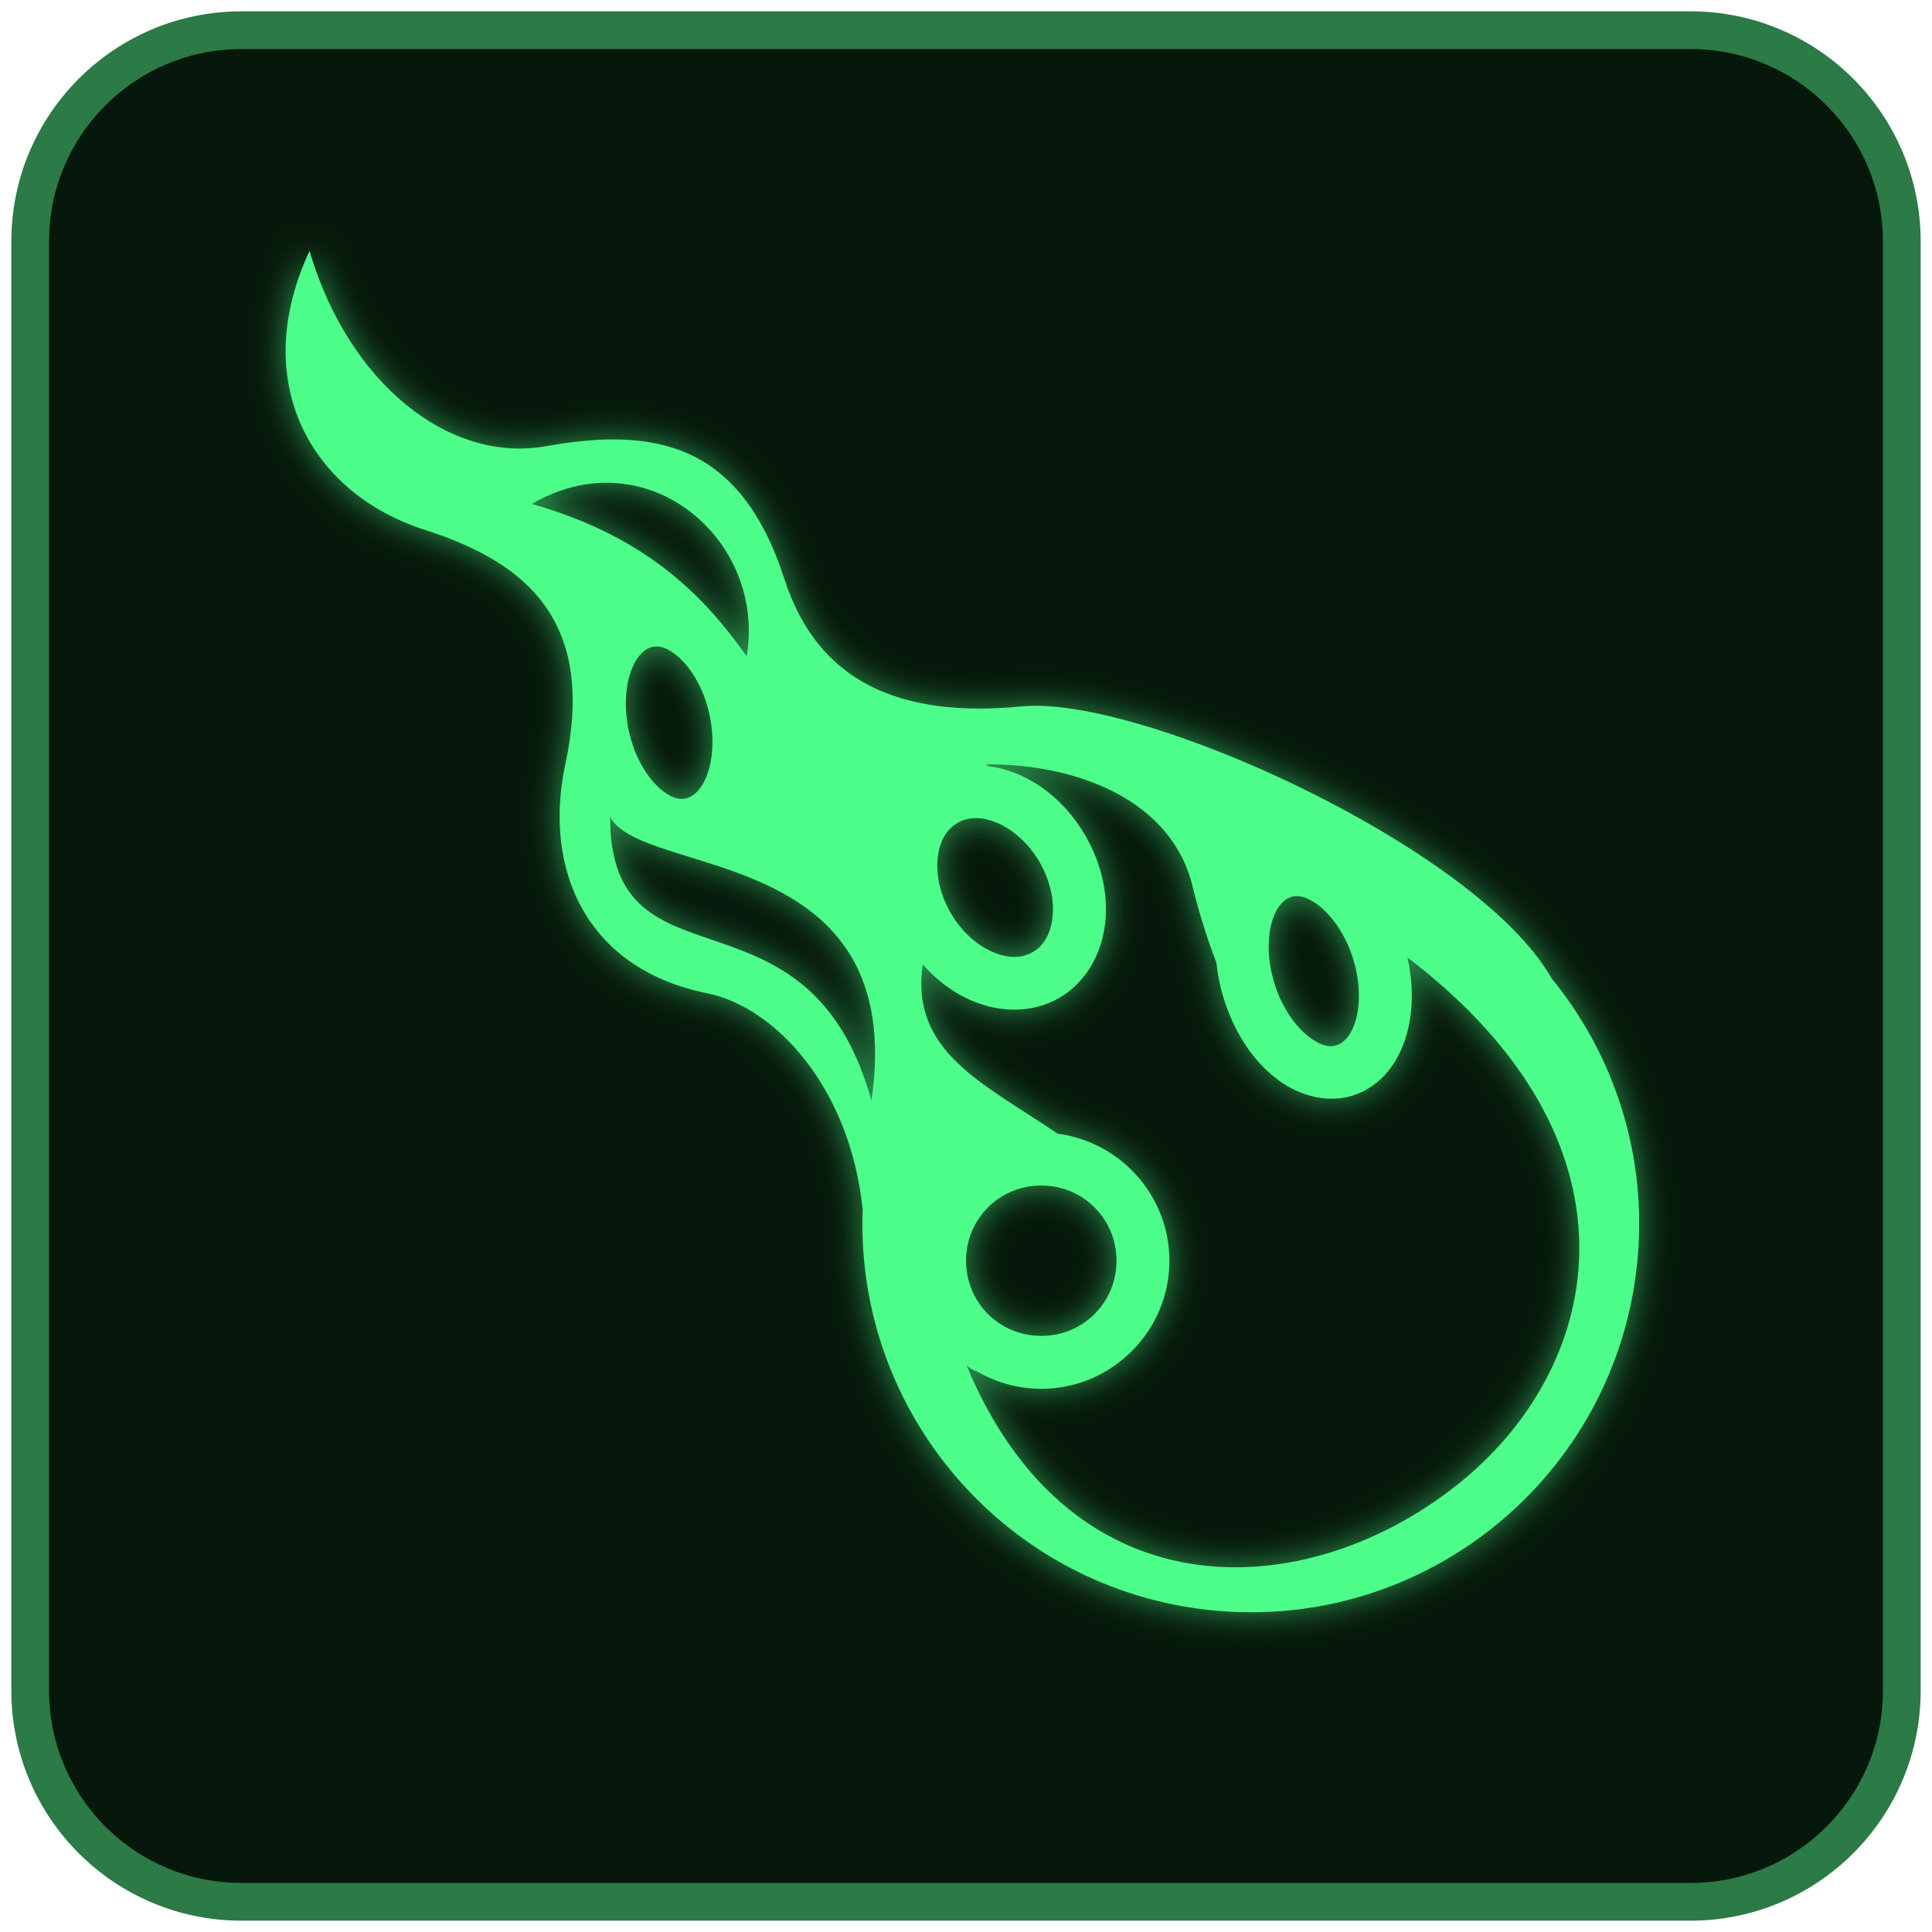
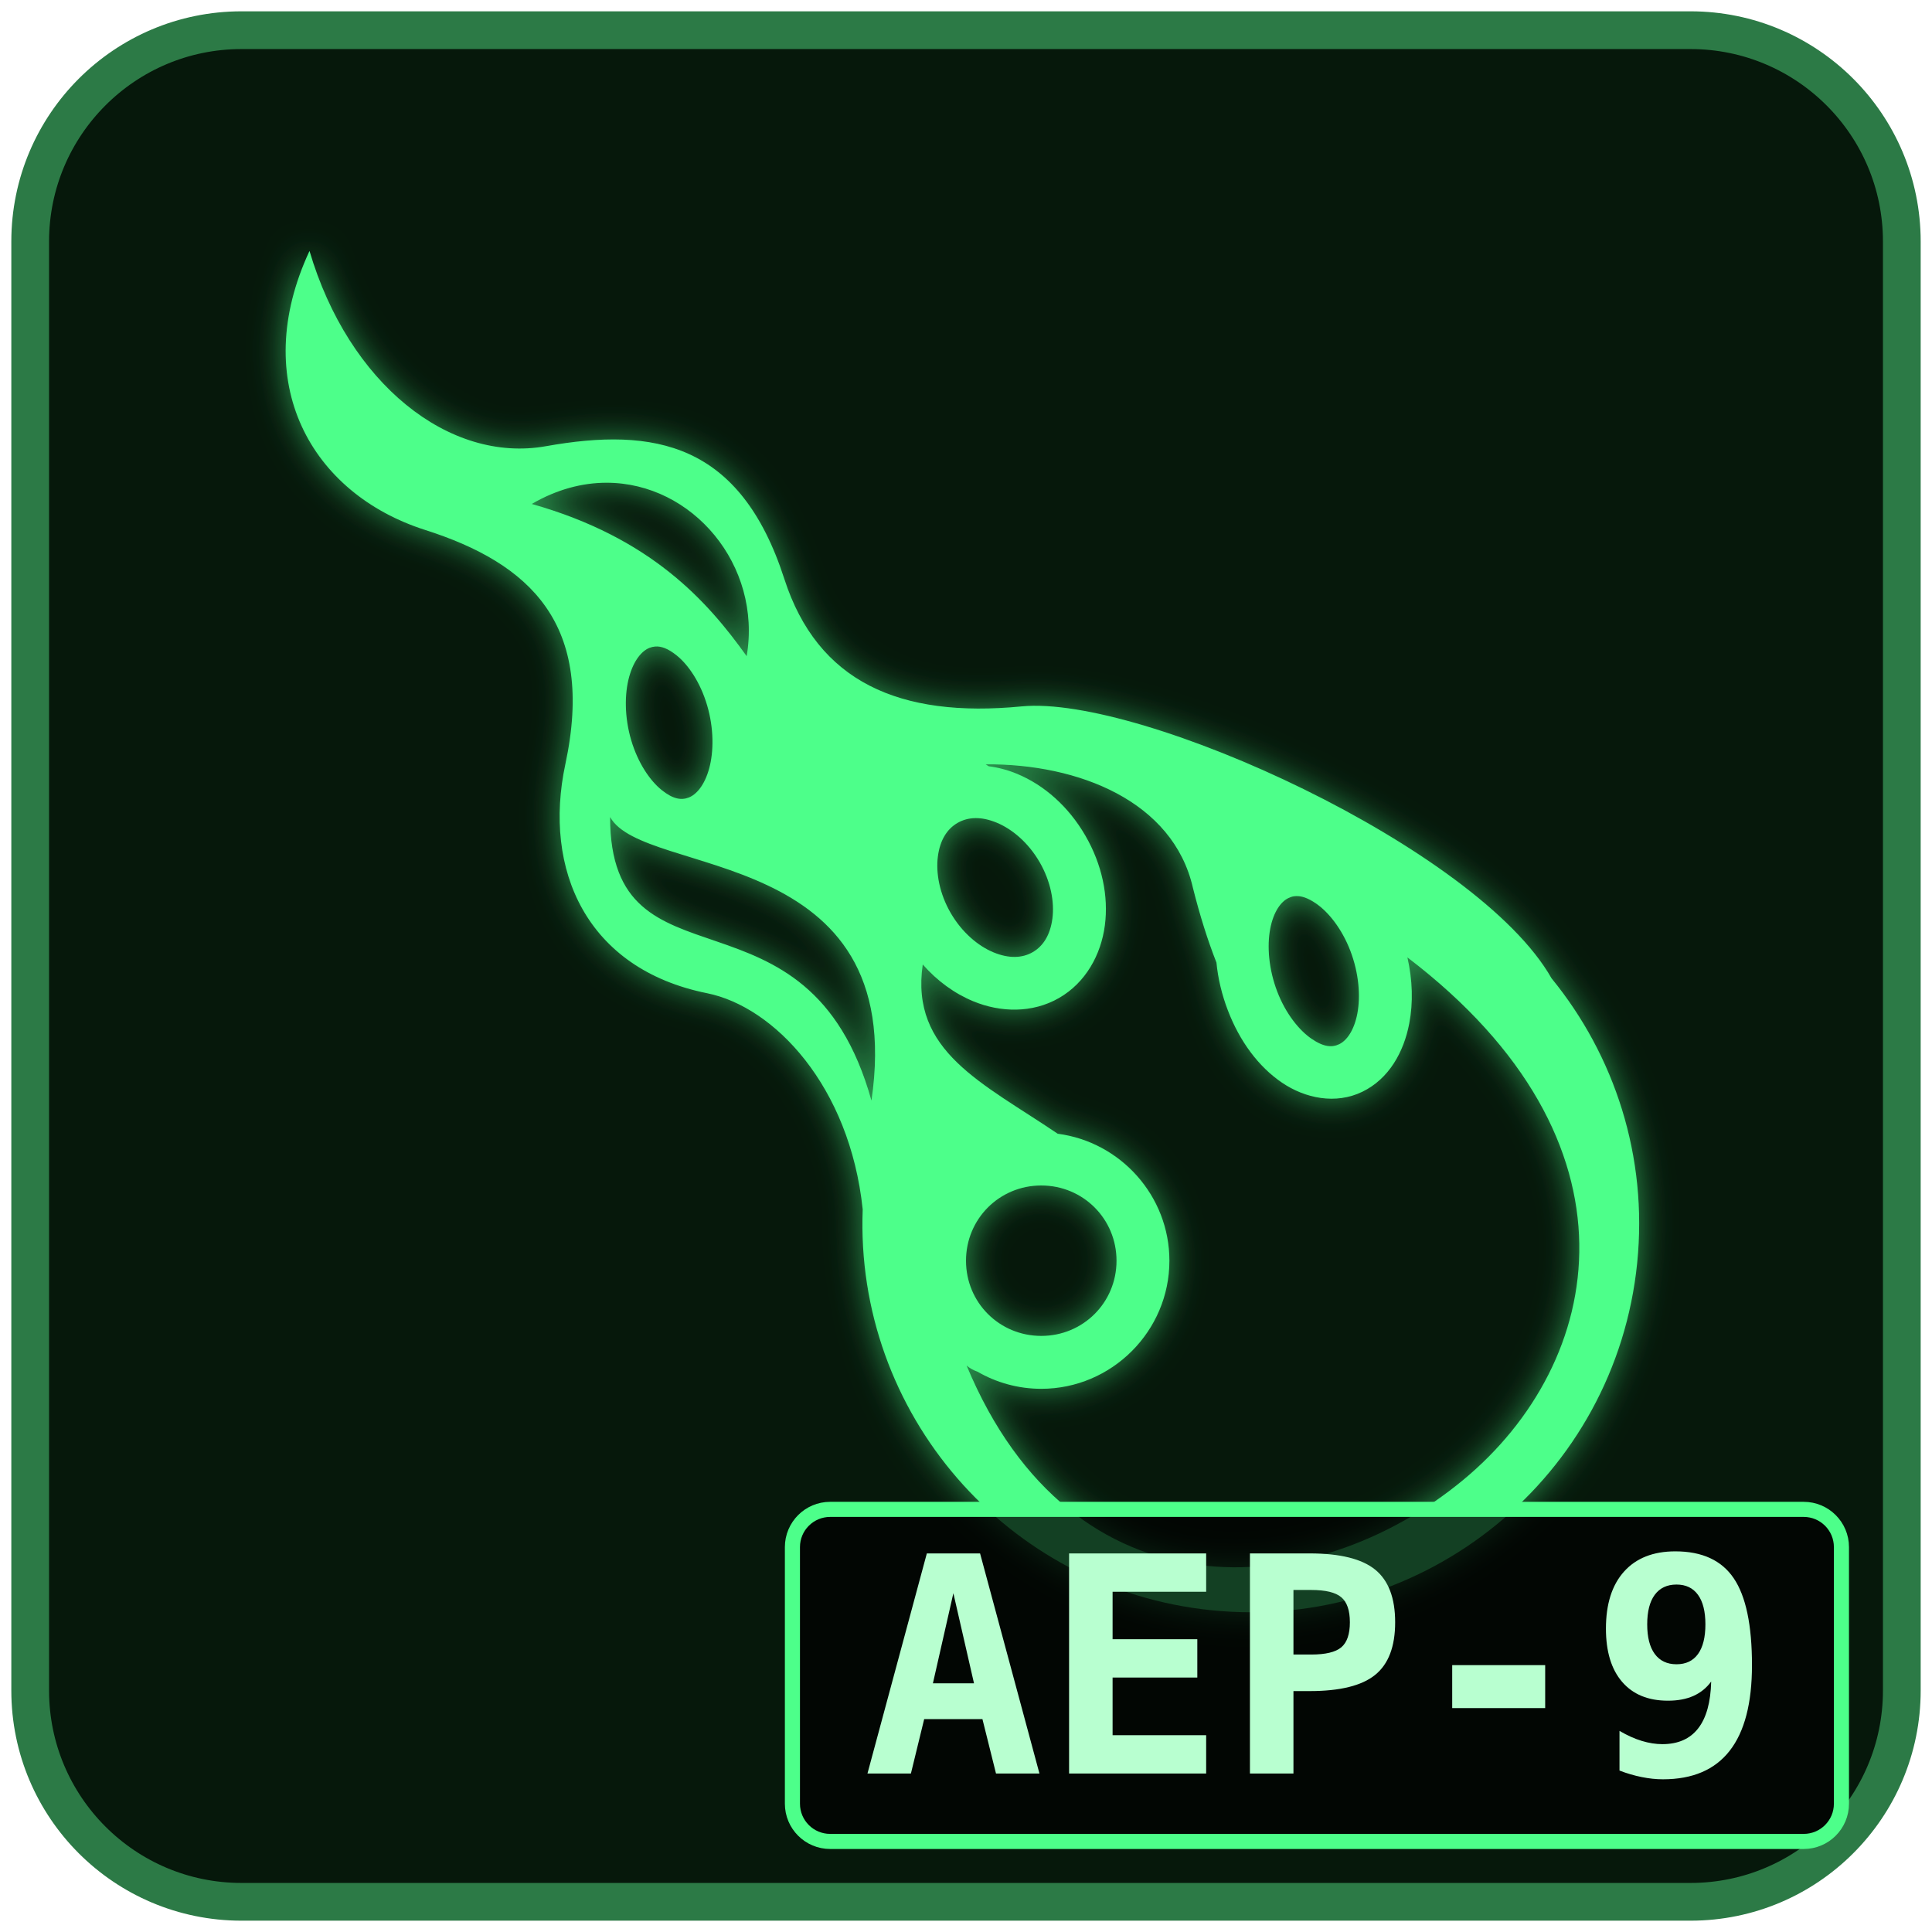
<svg xmlns="http://www.w3.org/2000/svg" viewBox="0 0 512 512">
  <rect x="8" y="8" width="496" height="496" rx="56" fill="#06180b" stroke="#2c7a46" stroke-width="10" />
  <g transform="translate(64 56) scale(.75)" style="filter:drop-shadow(0 0 6px rgba(77,255,138,.55))">
    <path fill="#4dff8a" d="M24.03 14c-21.58 46.38.5 85.717 40.876 98.594 37.1 11.84 60.145 33.247 49.53 82.75-7.982 37.263 7.447 72.355 50.064 80.937 23.717 4.78 50.425 32.762 55 76.376-2.76 71.81 50.795 134.308 123.28 141.656 75.402 7.644 142.733-47.288 150.376-122.687 3.822-37.7-8.017-73.352-30.22-100.563-.008-.01-.02-.02-.03-.03-26.01-45.997-144.995-100.207-187.25-96.094-43.27 4.212-72.128-8.77-83.844-45.032C176.252 81.72 145.9 76.166 107.563 83c-34.144 6.09-69.725-22.114-83.53-69zm104.907 81.906c30.423-.038 55.034 29.16 49.563 61.28-13.876-19.435-33.808-41.88-75.938-53.78 8.897-5.175 17.857-7.49 26.376-7.5zm17.25 57.875c2.112-.166 4.53.692 7.594 3.157 4.09 3.288 8.36 9.51 10.75 17.625 2.394 8.117 2.367 16.305.72 22.313-1.647 6.008-4.567 9.222-7.188 10.25-2.62 1.028-5.537.63-9.625-2.656-4.087-3.29-8.357-9.51-10.75-17.626-2.392-8.117-2.366-16.305-.718-22.313 1.646-6.007 4.565-9.252 7.186-10.28.655-.257 1.328-.413 2.03-.47zm116.75 41.626c32.99-.243 66.205 13.118 73.22 43.53 2.483 9.94 5.295 18.77 8.343 26.533.537 5.562 1.883 11.263 4.03 16.874 4.208 10.99 10.827 19.884 19.064 25.5 8.236 5.615 19.05 7.832 28.47 3.25 9.417-4.583 14.638-14.054 16.56-24.125 1.4-7.336 1.18-15.307-.655-23.345 85.45 65.1 69.966 143.12 19.624 184.72-52.91 43.717-137.897 49.615-175.375-40.5 1.1.956 2.394 1.658 3.81 2.155 6.656 3.853 14.364 6.063 22.564 6.063 24.892 0 45.28-20.358 45.28-45.25 0-22.926-17.29-42-39.468-44.875-26.686-18.043-52.14-29.055-47.687-59.813 5.098 5.817 11.21 10.258 17.843 13 9.664 3.996 20.89 4.263 30.312-1.156 9.42-5.42 14.826-15.268 16.188-25.626 1.36-10.358-.985-21.562-6.907-31.78-5.922-10.22-14.492-17.818-24.156-21.814-3.195-1.32-6.553-2.216-9.97-2.656-.37-.223-.715-.468-1.092-.688zM130.25 214.03c11.856 21.624 105.586 9.302 92.344 100.19-22.438-80.46-92.42-36.018-92.344-100.19zm129.063.376c2.316-.033 4.845.502 7.562 1.625 5.434 2.248 11.147 7.042 15.125 13.907 3.978 6.866 5.292 14.178 4.53 19.97-.76 5.79-3.25 9.735-6.967 11.874-3.72 2.14-8.41 2.31-13.844.064-5.435-2.247-11.148-7.04-15.126-13.906-3.978-6.866-5.293-14.21-4.53-20 .76-5.792 3.25-9.705 6.967-11.844 1.86-1.07 3.966-1.654 6.282-1.688zm113.375 27.563c1.912-.07 4.124.653 6.968 2.593 4.334 2.955 9.13 8.847 12.156 16.75 3.026 7.902 3.638 16.036 2.47 22.156-1.17 6.118-3.844 9.58-6.376 10.81-2.53 1.233-5.447 1.08-9.78-1.874-4.335-2.955-9.132-8.816-12.157-16.72-3.027-7.9-3.638-16.067-2.47-22.186 1.168-6.12 3.843-9.58 6.375-10.813.633-.307 1.303-.545 2-.656.26-.04.54-.05.813-.06zm-90.094 102.25c14.79 0 26.594 11.8 26.594 26.592 0 14.792-11.803 26.563-26.594 26.563-14.79 0-26.594-11.77-26.594-26.563 0-14.79 11.803-26.593 26.594-26.593z" />
  </g>
+   <g font-family="'Consolas','DejaVu Sans Mono','Courier New',monospace" font-size="80" font-weight="700">
+     <rect x="210" y="400" width="278" height="88" rx="10" fill="#000" fill-opacity=".75" stroke="#4dff8a" stroke-width="4" />
+     <text x="349" y="470" text-anchor="middle" textLength="250" lengthAdjust="spacingAndGlyphs" fill="#b8ffd0">AEP-9</text>
+   </g>
</svg>
